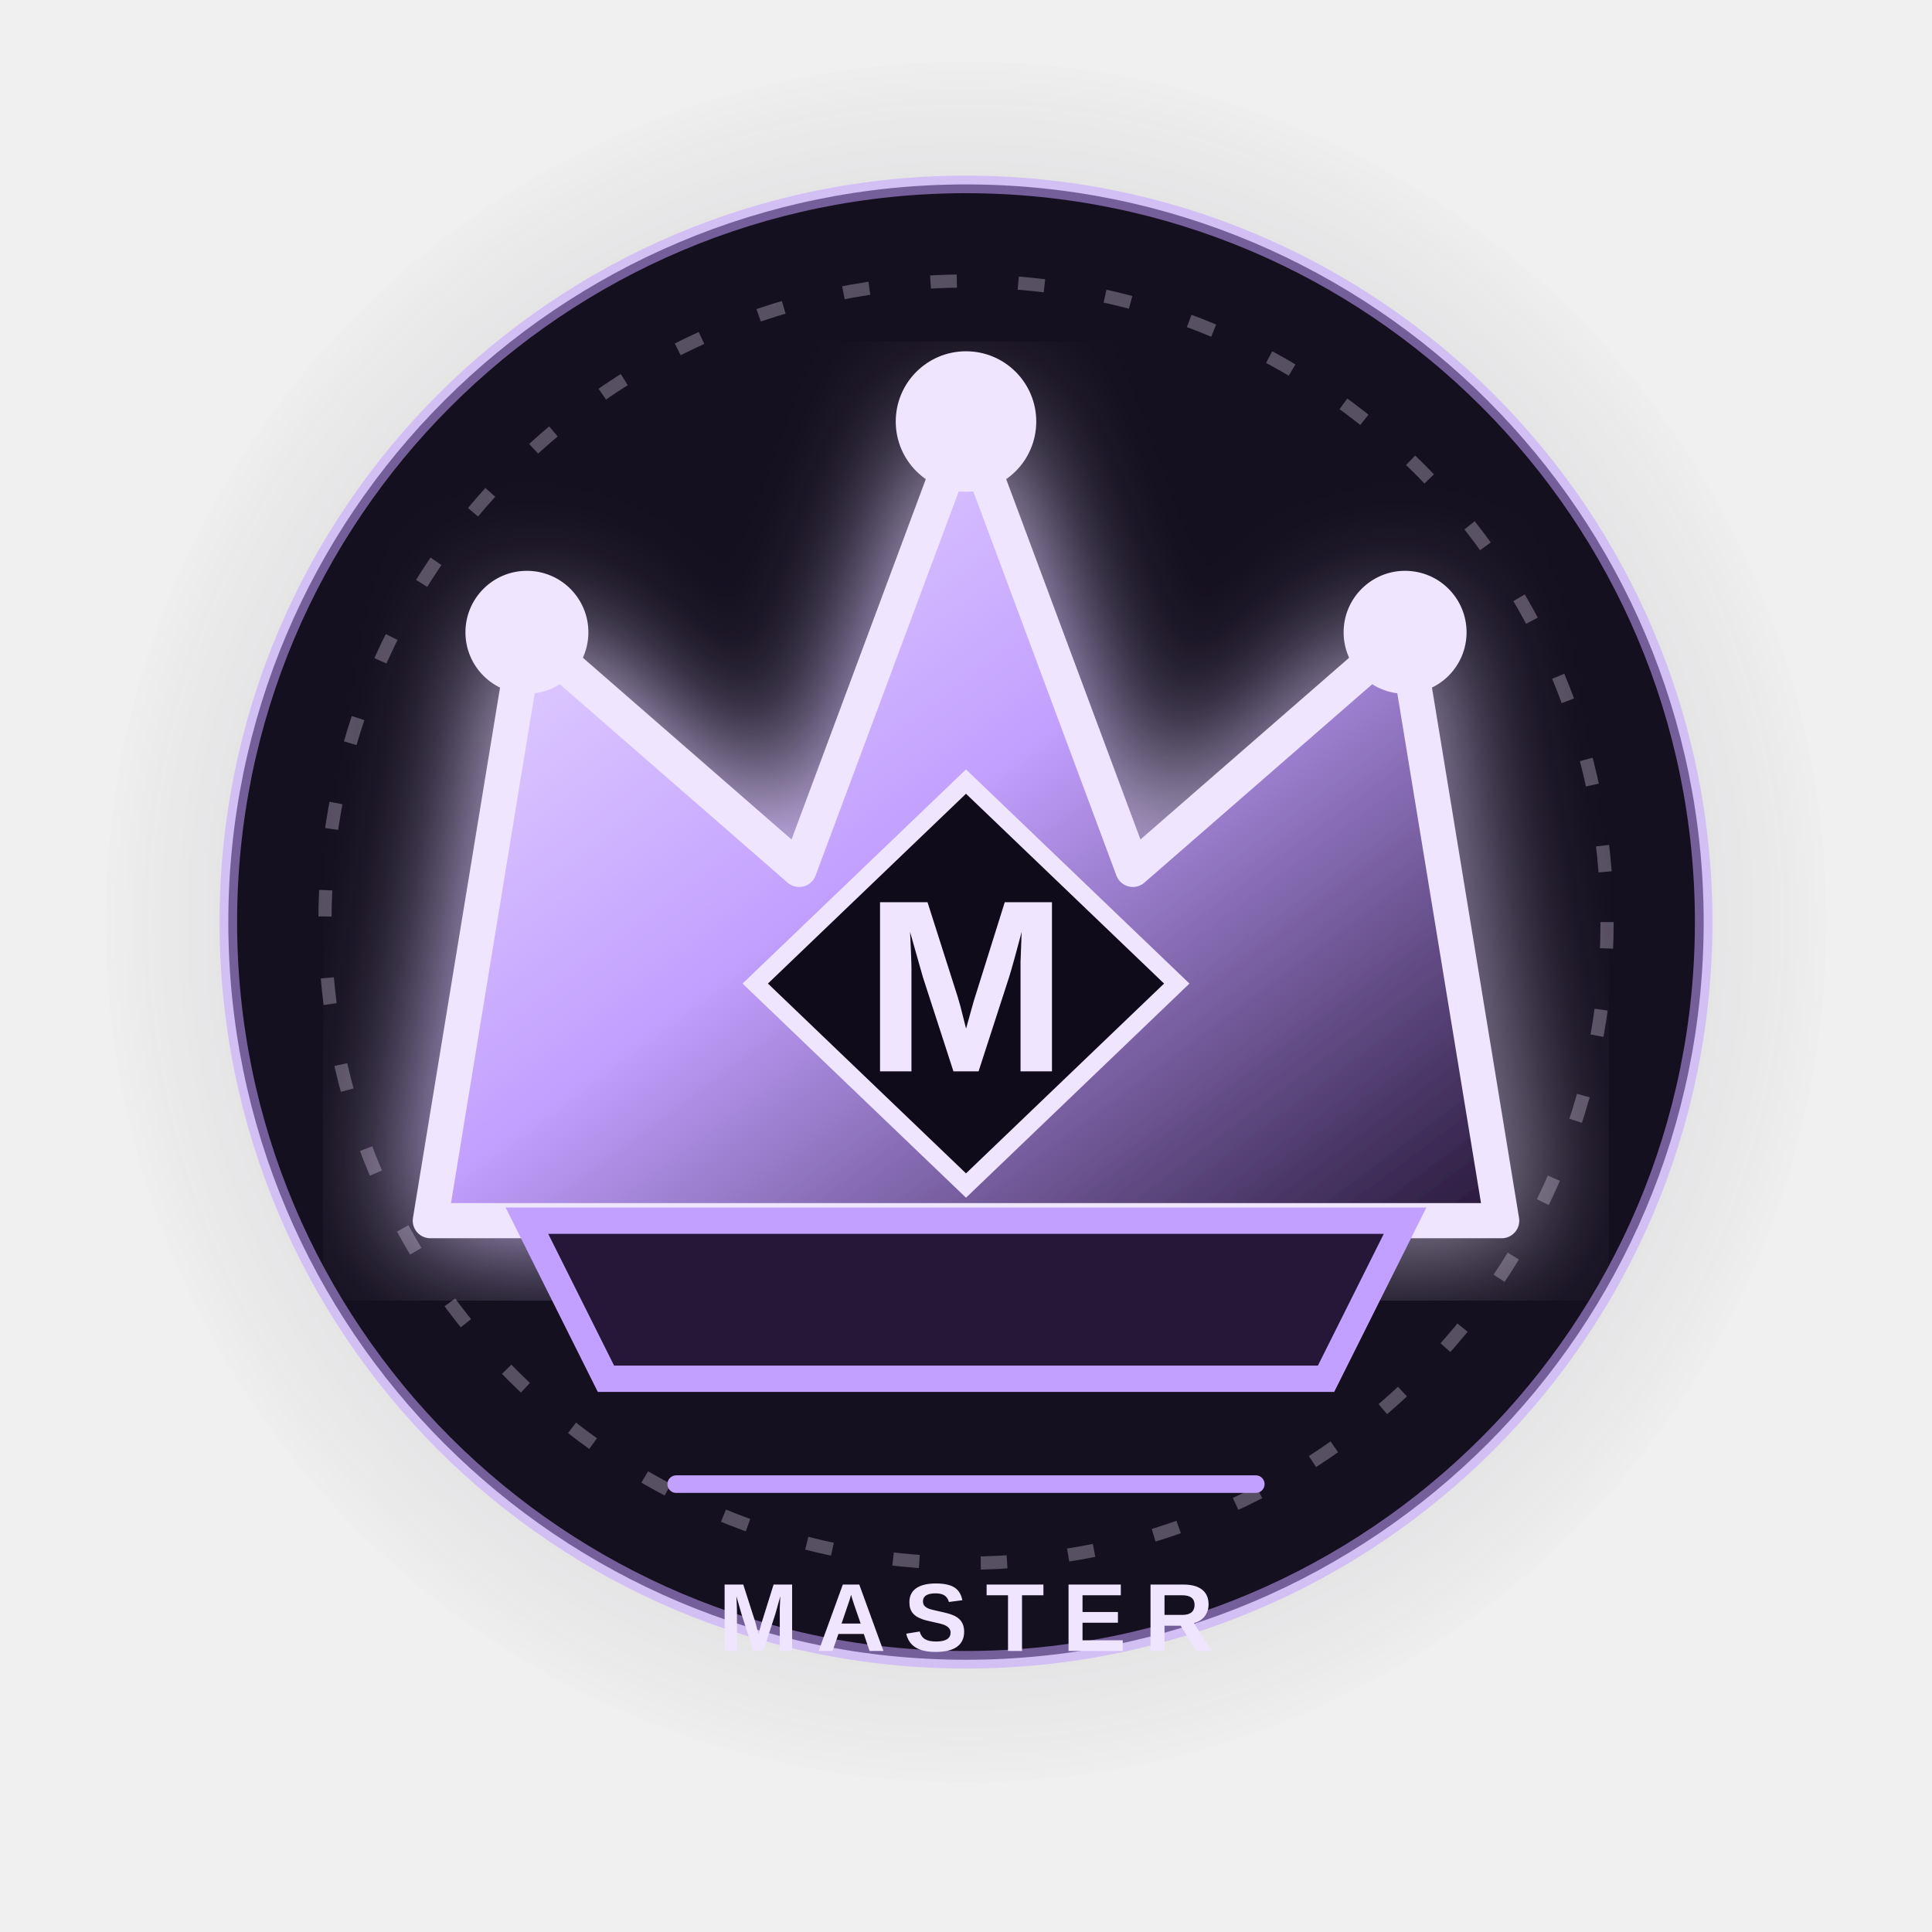
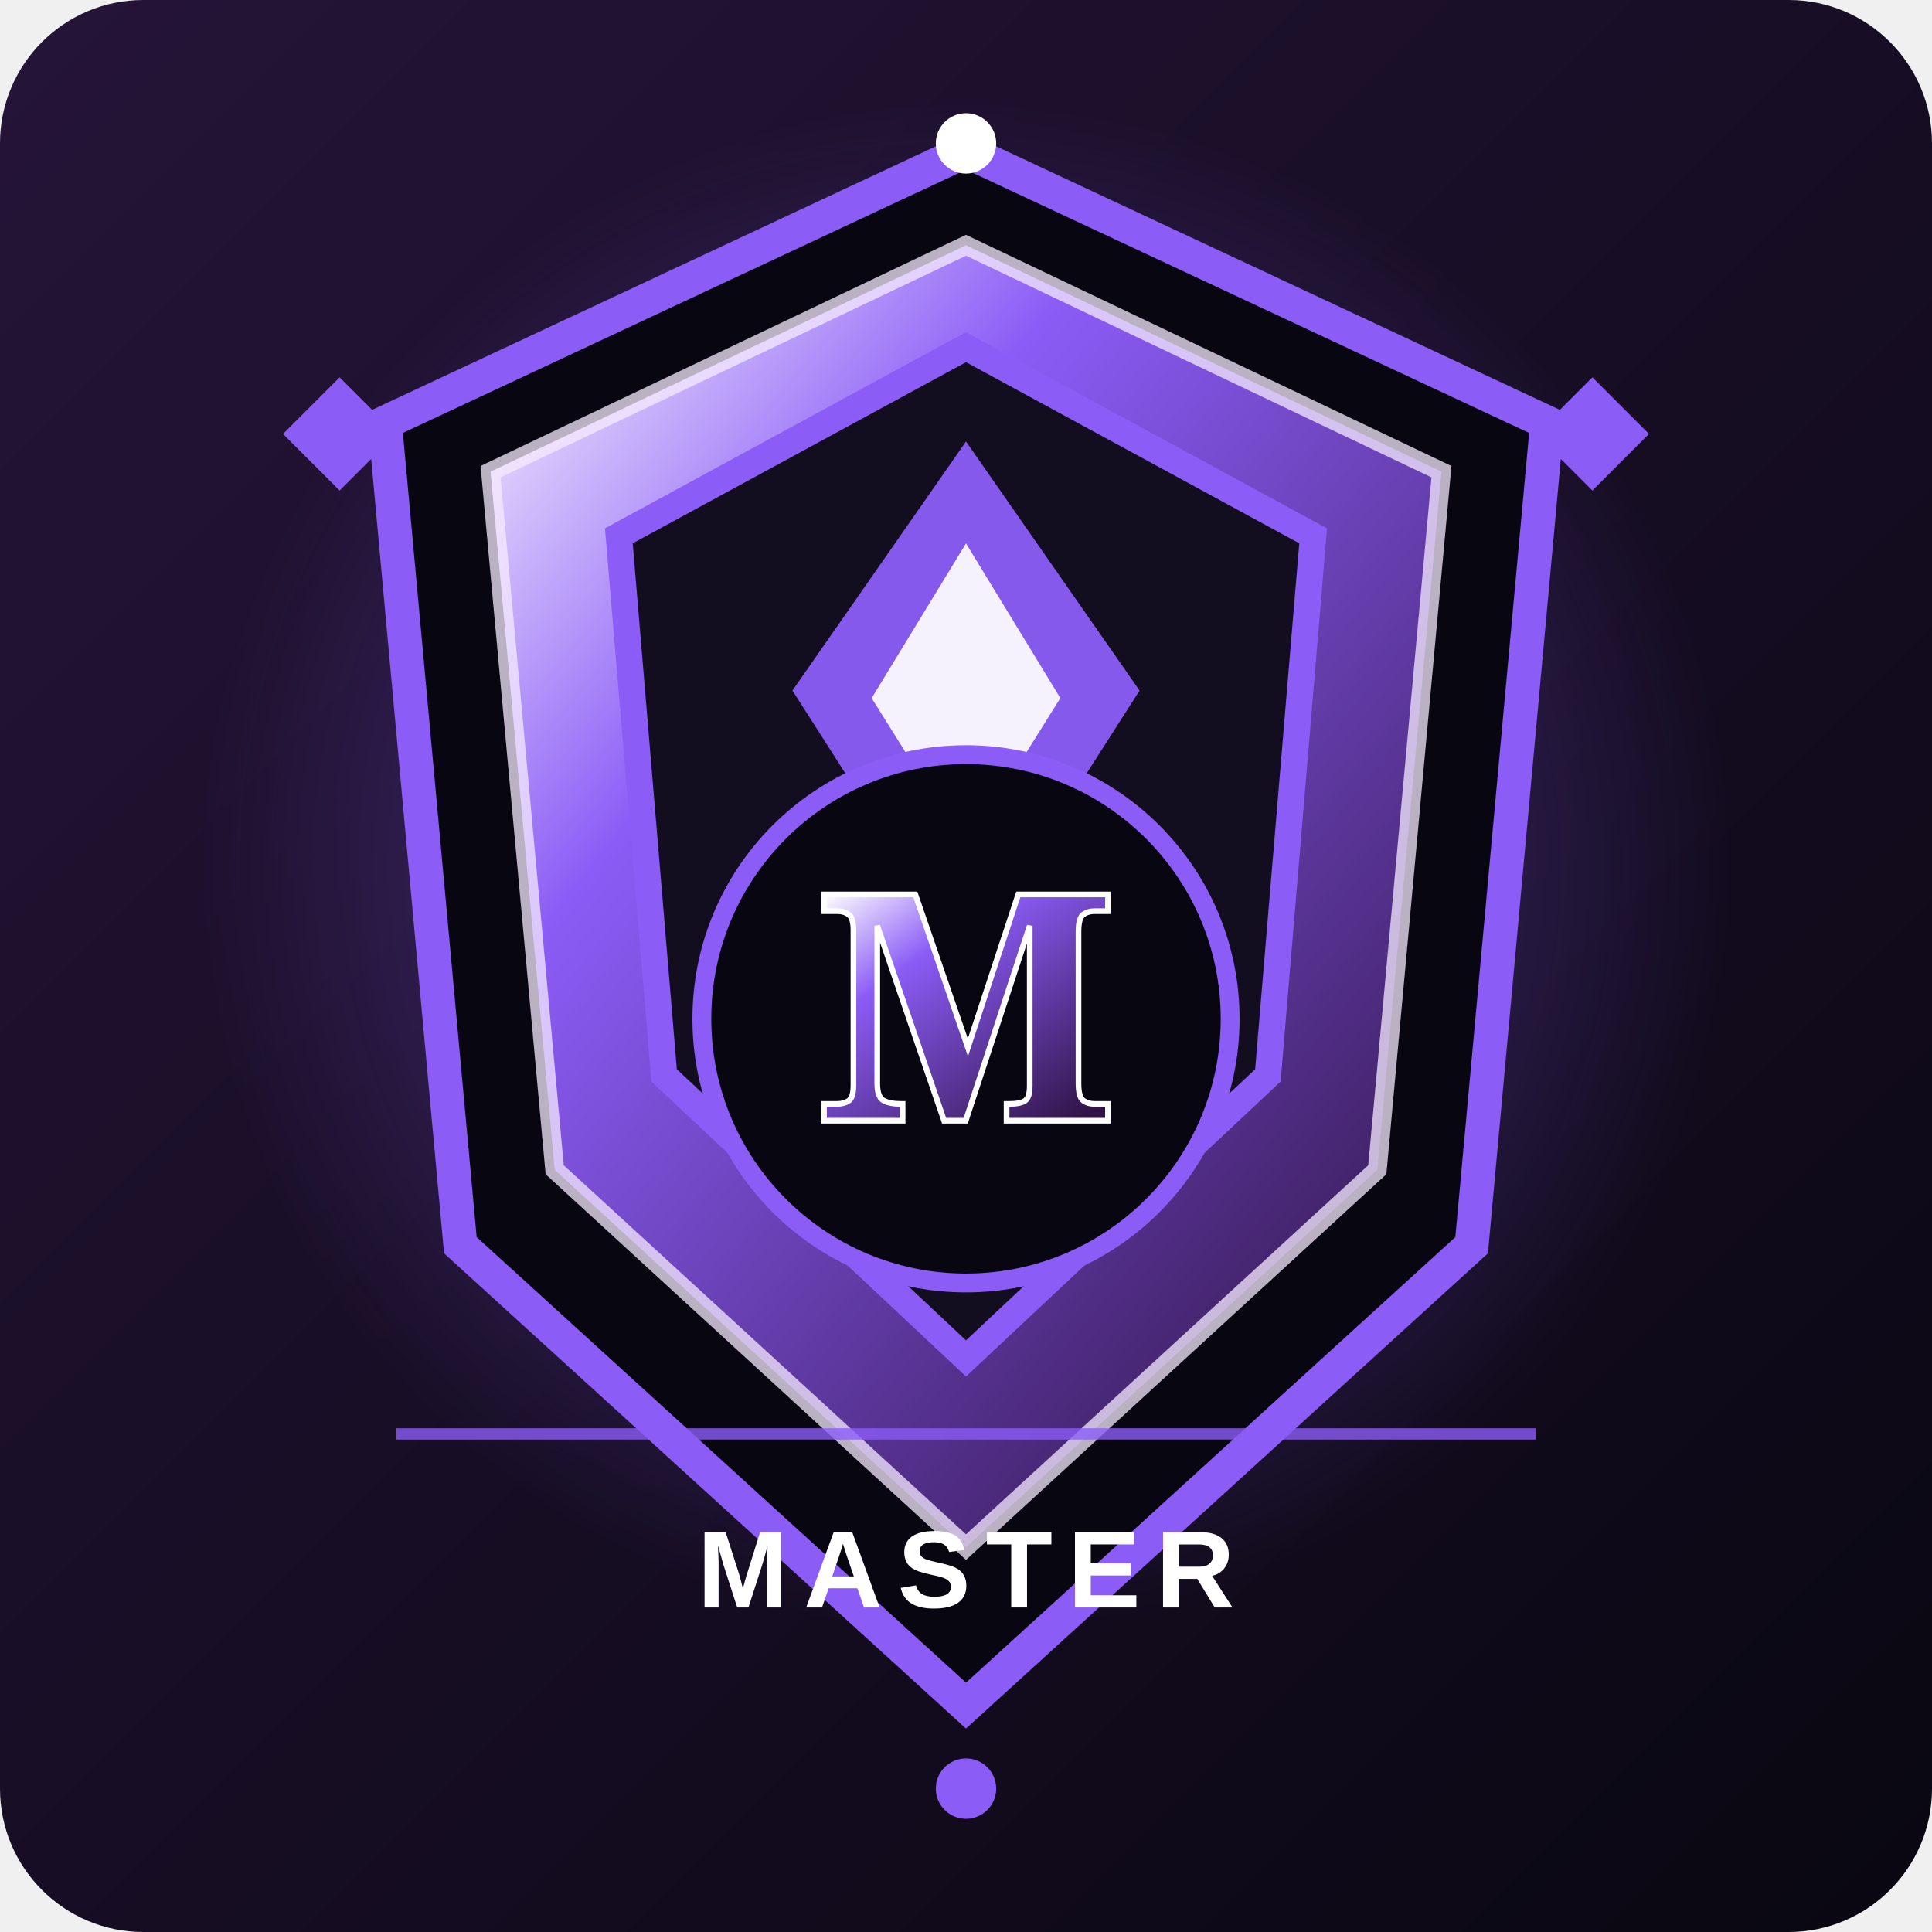
- <svg xmlns="http://www.w3.org/2000/svg" viewBox="0 0 220 220" role="img" aria-label="MASTER rank emblem">
+ <svg xmlns="http://www.w3.org/2000/svg" viewBox="0 0 512 512" role="img" aria-label="MASTER rank emblem">
  <defs>
-     <linearGradient id="metal" x1="0" y1="0" x2="1" y2="1">
-       <stop stop-color="#f0e5ff" />
-       <stop offset=".48" stop-color="#c2a0ff" />
-       <stop offset="1" stop-color="#251637" />
+     <linearGradient id="bg" x1="0" y1="0" x2="1" y2="1">
+       <stop stop-color="#251438" />
+       <stop offset="1" stop-color="#090711" />
    </linearGradient>
-     <radialGradient id="bg">
-       <stop stop-color="#c2a0ff" stop-opacity=".38" />
-       <stop offset="1" stop-color="#100b1c" stop-opacity="0" />
+     <linearGradient id="metal" x1="0" y1="0" x2="0.9" y2="1">
+       <stop stop-color="#fff" />
+       <stop offset=".32" stop-color="#8b5cf6" />
+       <stop offset="1" stop-color="#301447" />
+     </linearGradient>
+     <radialGradient id="glow">
+       <stop stop-color="#8b5cf6" stop-opacity=".55" />
+       <stop offset="1" stop-color="#8b5cf6" stop-opacity="0" />
    </radialGradient>
-     <filter id="glow">
-       <feGaussianBlur stdDeviation="7" result="b" />
-       <feMerge>
-         <feMergeNode in="b" />
-         <feMergeNode in="SourceGraphic" />
-       </feMerge>
+     <filter id="shadow">
+       <feGaussianBlur stdDeviation="9" />
    </filter>
  </defs>
-   <circle cx="110" cy="105" r="98" fill="url(#bg)" />
-   <circle cx="110" cy="105" r="84" fill="#151020" stroke="#c2a0ff" stroke-opacity=".55" stroke-width="2" />
-   <circle cx="110" cy="105" r="73" fill="none" stroke="#f0e5ff" stroke-opacity=".3" stroke-width="1.5" stroke-dasharray="3 7" />
-   <path d="M49 139 60 72 91 99 110 48 129 99 160 72 171 139Z" fill="url(#metal)" stroke="#f0e5ff" stroke-width="4" stroke-linejoin="round" filter="url(#glow)" />
-   <path d="M60 139h100l-9 18H69Z" fill="#261638" stroke="#c2a0ff" stroke-width="3" />
-   <circle cx="60" cy="72" r="7" fill="#f0e5ff" />
-   <circle cx="110" cy="48" r="8" fill="#f0e5ff" />
-   <circle cx="160" cy="72" r="7" fill="#f0e5ff" />
-   <path d="M86 112 110 89 134 112 110 135Z" fill="#100b1b" stroke="#f0e5ff" stroke-width="2" />
-   <text x="110" y="122" fill="#f0e5ff" font-family="Arial,sans-serif" font-size="28" font-weight="900" text-anchor="middle">M</text>
-   <path d="M77 169h66" stroke="#c2a0ff" stroke-width="2" stroke-linecap="round" />
-   <text x="110" y="188" fill="#f0e5ff" font-family="Arial,sans-serif" font-size="11" font-weight="800" letter-spacing="2" text-anchor="middle">MASTER</text>
+   <rect width="512" height="512" rx="38" fill="url(#bg)" />
+   <circle cx="256" cy="230" r="205" fill="url(#glow)" />
+   <path d="M256 40 410 112 390 330 256 452 122 330 102 112Z" fill="#080611" stroke="#8b5cf6" stroke-width="9" />
+   <path d="M256 65 382 125 365 310 256 410 147 310 130 125Z" fill="url(#metal)" stroke="#f5eaff" stroke-opacity=".75" stroke-width="5" />
+   <path d="M256 92 348 142 336 285 256 360 176 285 164 142Z" fill="#130d20" stroke="#8b5cf6" stroke-width="7" />
+   <path d="M256 117 302 183 256 255 210 183Z" fill="#8b5cf6" opacity=".95" />
+   <path d="M256 144 281 185 256 225 231 185Z" fill="#fff" opacity=".92" />
+   <circle cx="256" cy="270" r="70" fill="#080611" stroke="#8b5cf6" stroke-width="5" />
+   <text x="256" y="297" text-anchor="middle" font-family="Georgia,serif" font-size="84" font-weight="900" fill="url(#metal)" stroke="#fff" stroke-width="1.5">M</text>
+   <path d="M105 380H407" stroke="#8b5cf6" stroke-width="3" opacity=".8" />
+   <text x="256" y="426" text-anchor="middle" font-family="Arial,sans-serif" font-size="29" font-weight="900" letter-spacing="4" fill="#fff">MASTER</text>
+   <path d="m90 100 15 15-15 15-15-15Zm332 0 15 15-15 15-15-15Z" fill="#8b5cf6" />
+   <circle cx="256" cy="38" r="8" fill="#fff" />
+   <circle cx="256" cy="474" r="8" fill="#8b5cf6" />
</svg>
